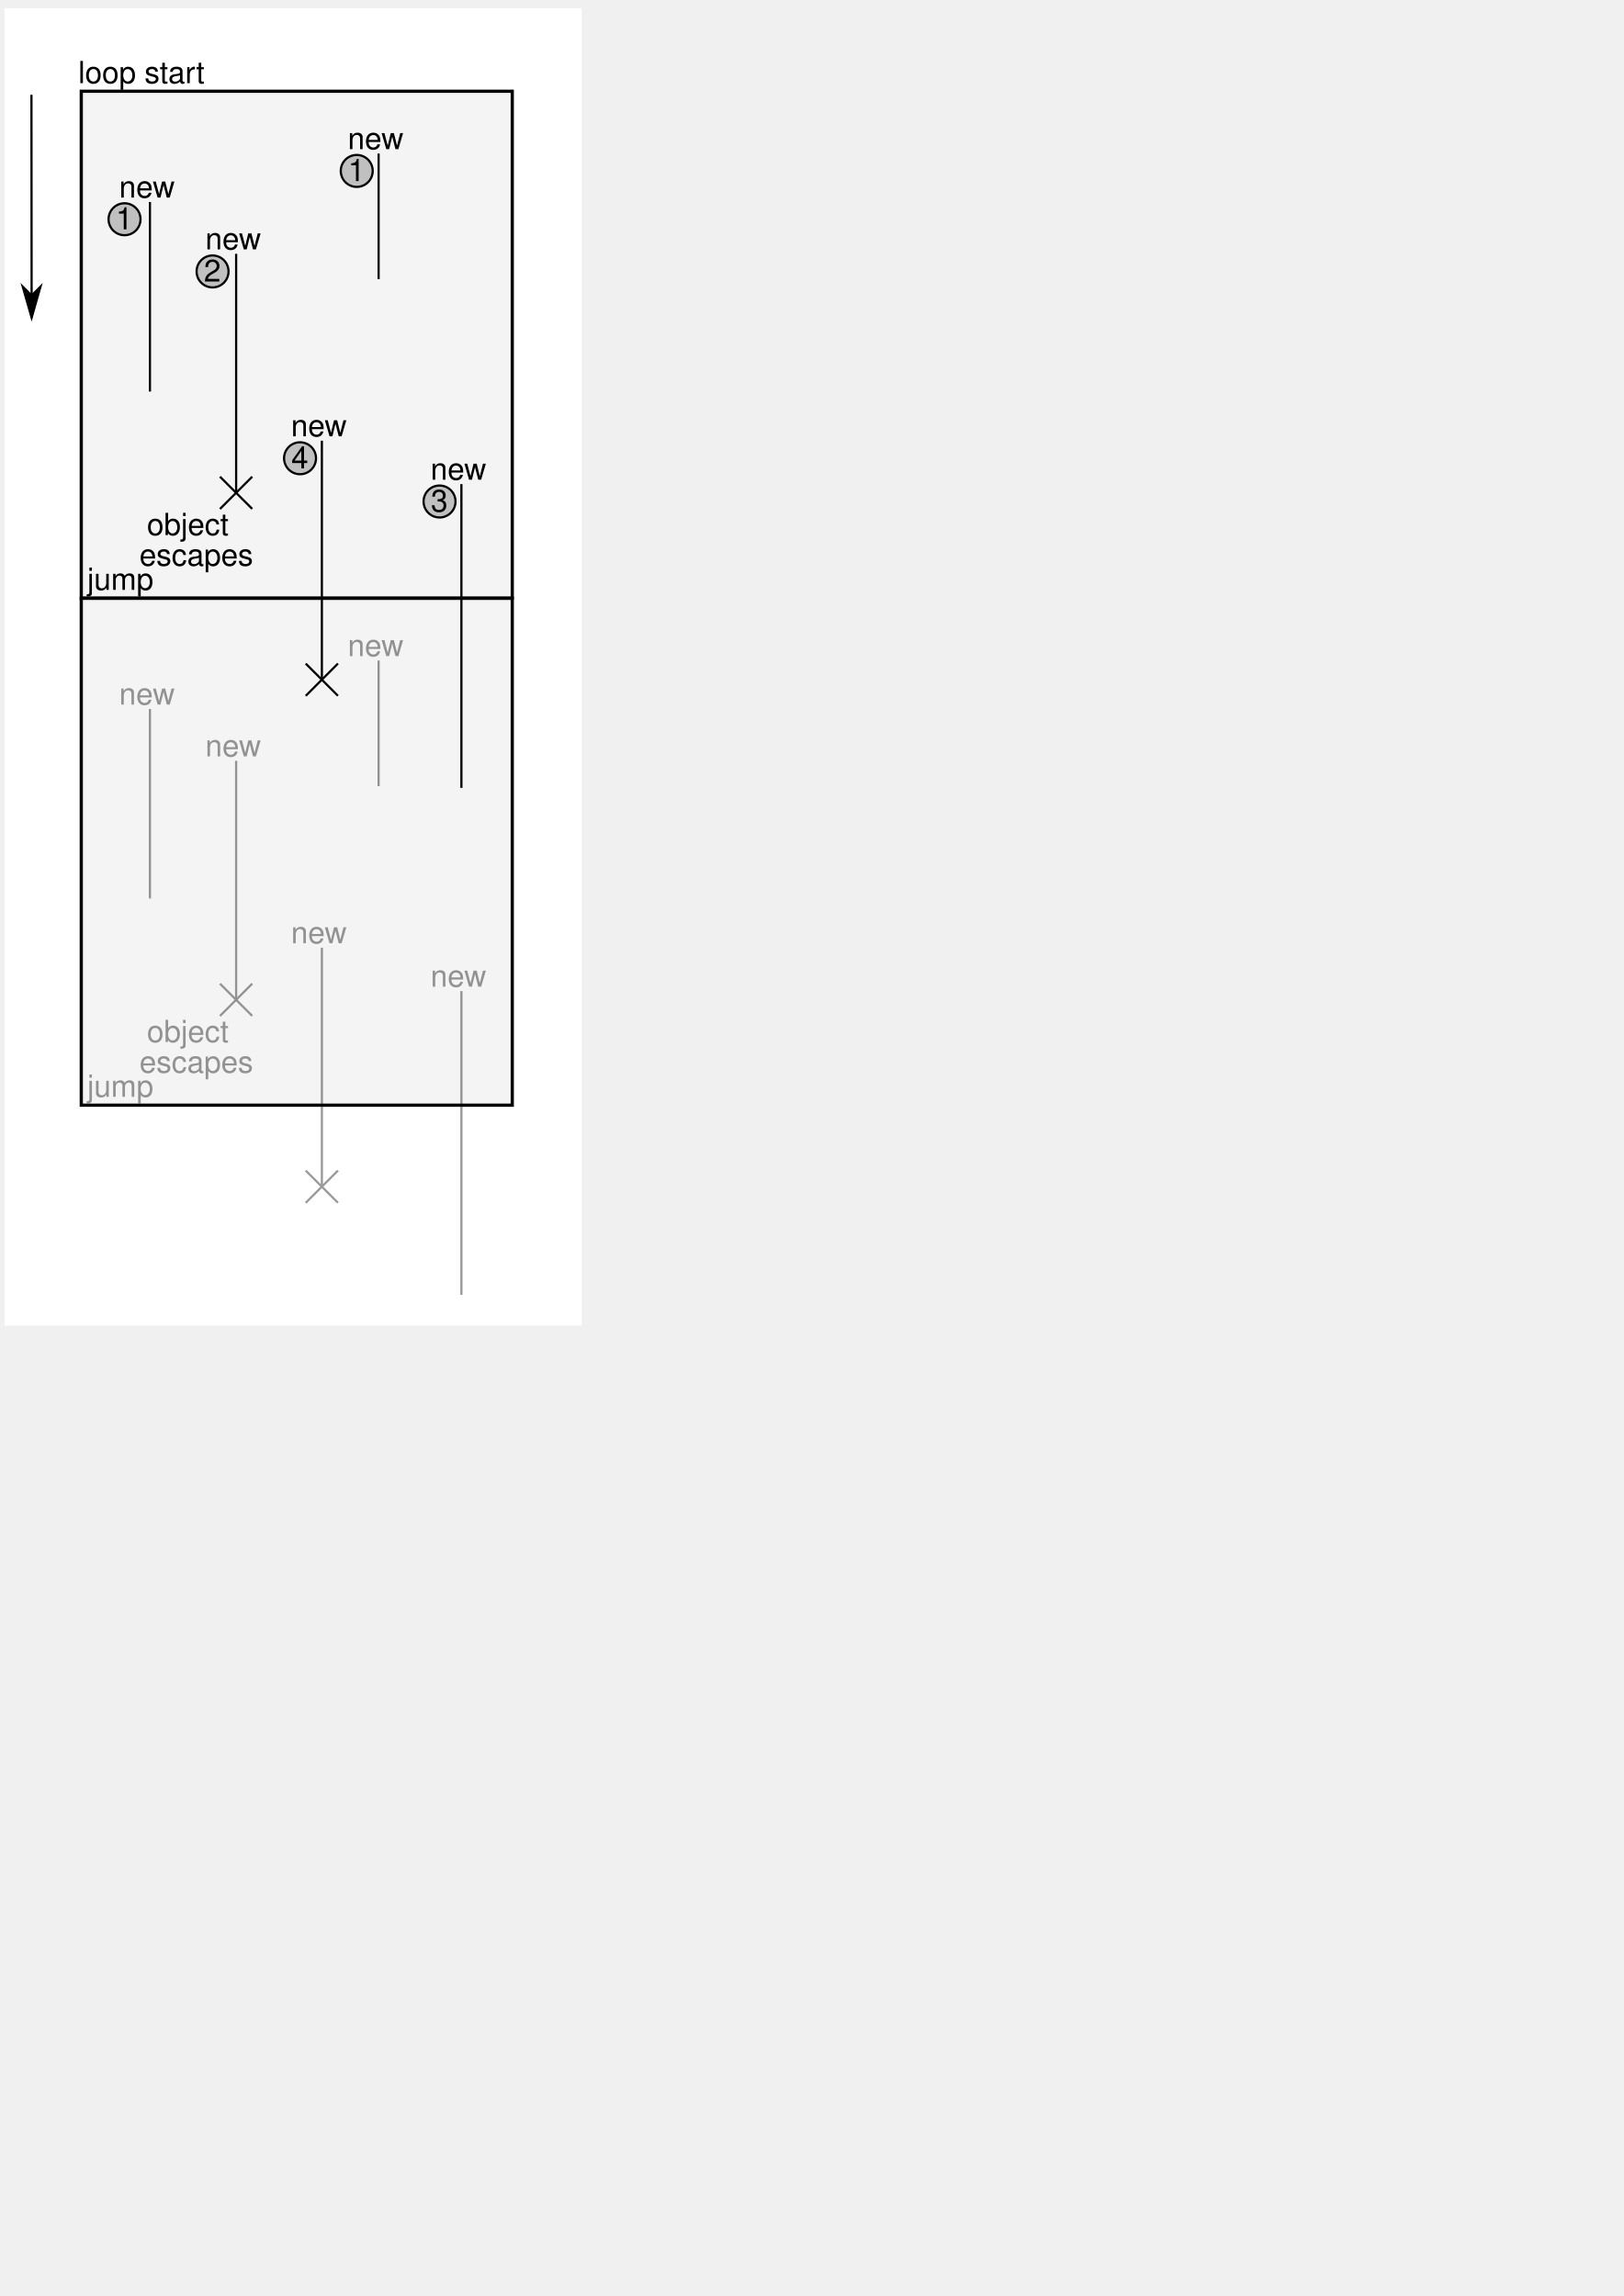
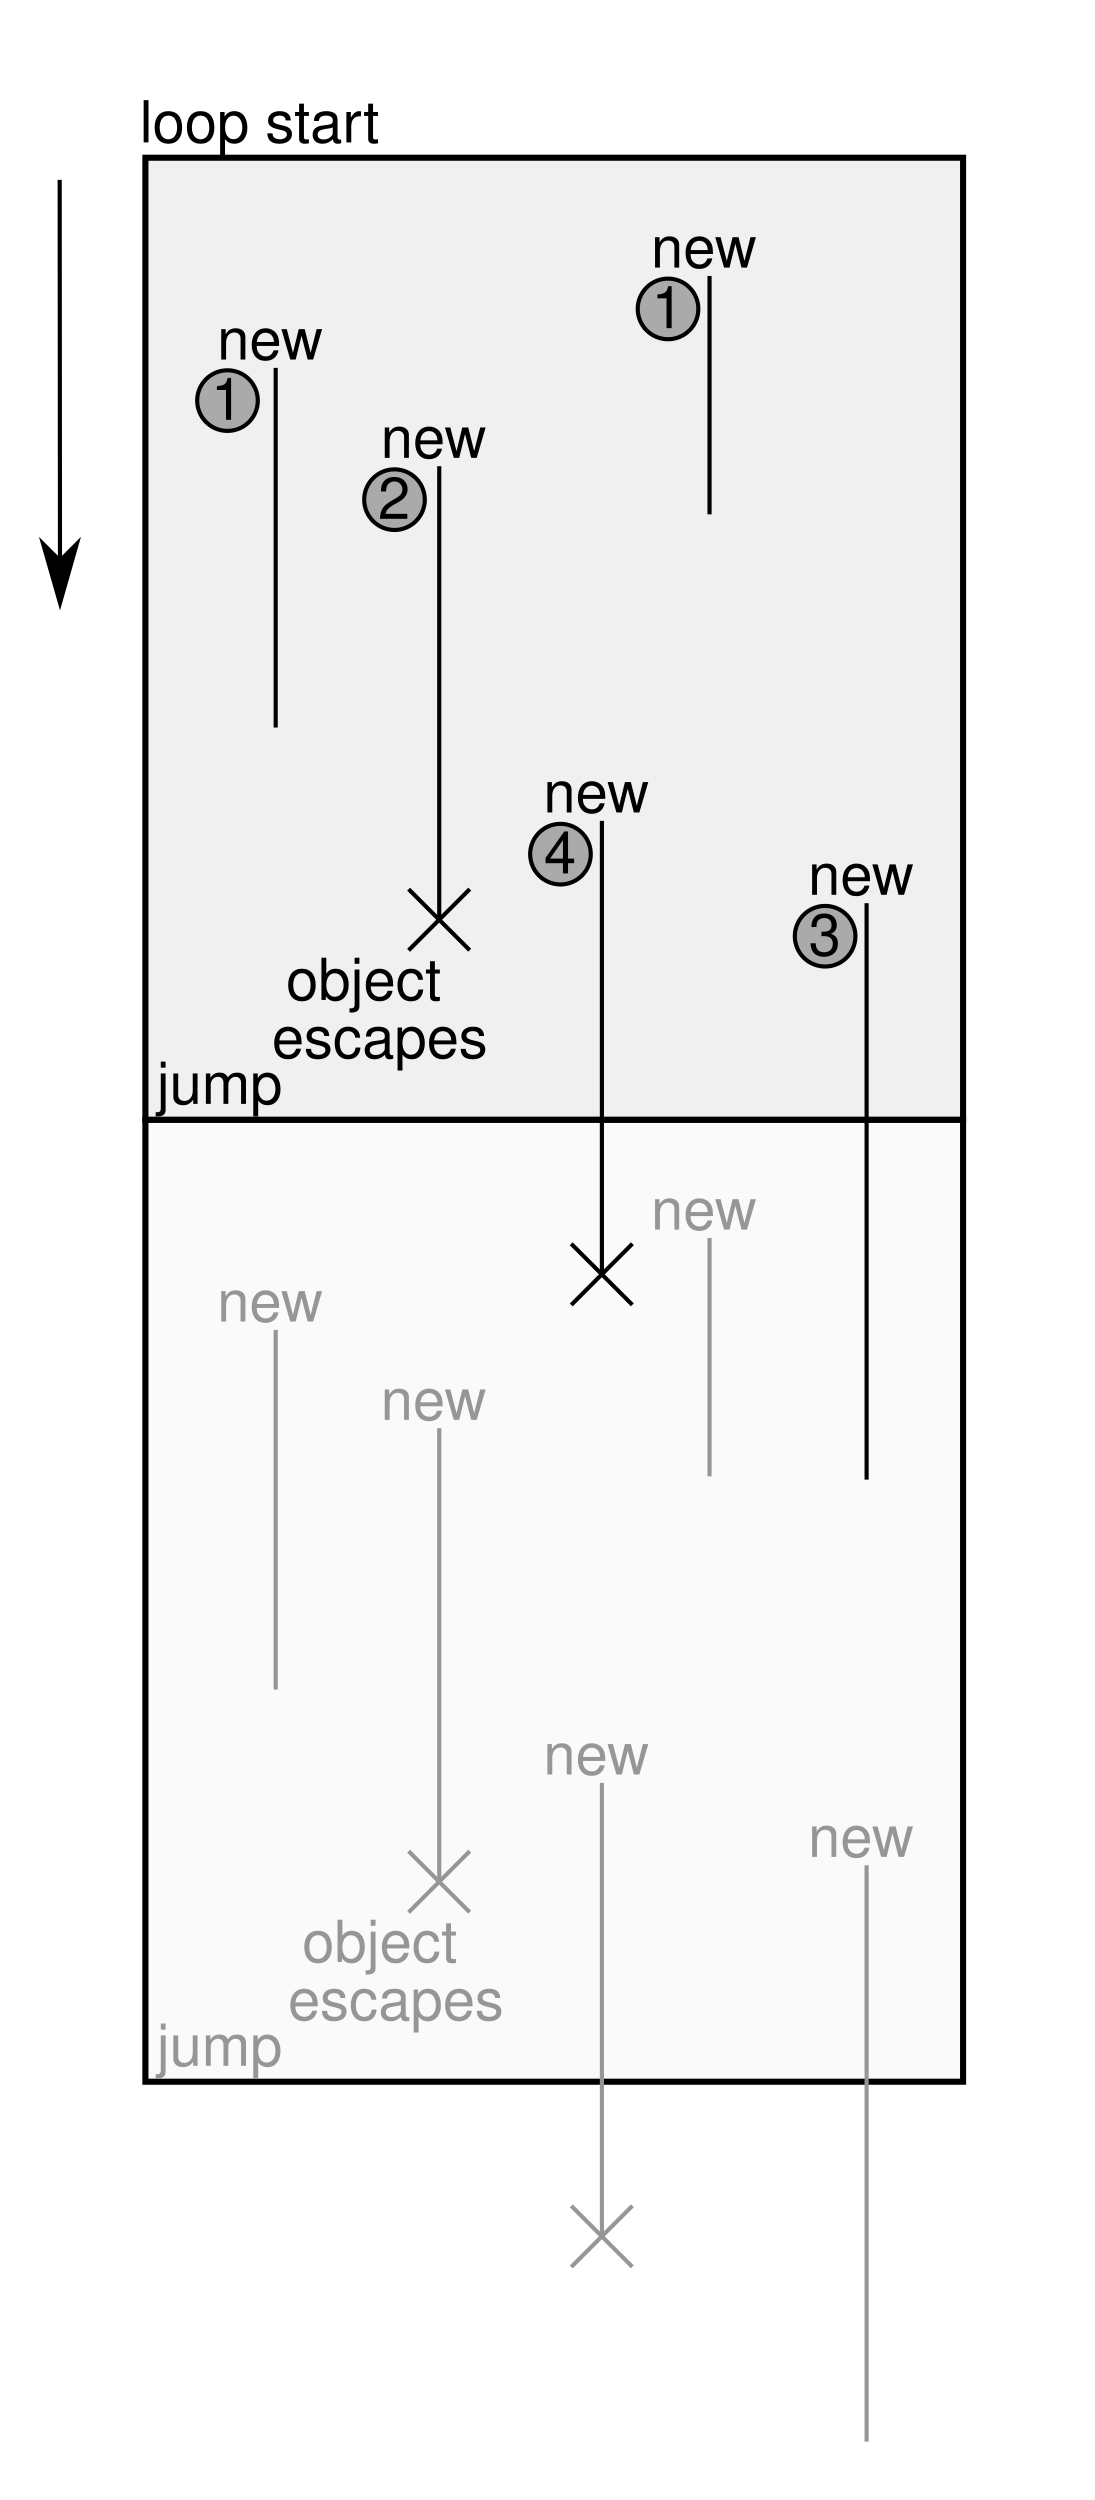
- <svg xmlns="http://www.w3.org/2000/svg" width="744.094" height="1052.362" id="svg2" version="1.1">
+ <svg xmlns="http://www.w3.org/2000/svg" width="264.458" height="603.869" id="svg2" version="1.1">
  <defs id="defs4">
-     <marker orient="auto" refY="0.0" refX="0.0" id="Arrow1Lend" style="overflow:visible;">
-       <path id="path4505" d="M 0.0,0.0 L 5.0,-5.0 L -12.5,0.0 L 5.0,5.0 L 0.0,0.0 z " style="fill-rule:evenodd;stroke:#000000;stroke-width:1.0pt;marker-start:none;" transform="scale(0.8) rotate(180) translate(12.5,0)" />
+     <marker orient="auto" refY="0" refX="0" id="Arrow1Lend" style="overflow:visible">
+       <path id="path4505" d="M 0,0 5,-5 -12.5,0 5,5 0,0 z" style="fill-rule:evenodd;stroke:#000000;stroke-width:1pt;marker-start:none" transform="matrix(-0.8,0,0,-0.8,-10,0)" />
    </marker>
  </defs>
-   <g id="layer1">
+   <g id="layer1" transform="translate(-2.12132,-3.72283)">
    <rect style="color:#000000;fill:#ffffff;fill-opacity:1;fill-rule:nonzero;stroke:none;stroke-width:1.47;marker:none;visibility:visible;display:inline;overflow:visible;enable-background:accumulate" id="rect5676" width="264.458" height="603.869" x="2.121" y="3.723" />
-     <g transform="translate(0,232.375)" id="g3893-5">
-       <g id="g3873-2" transform="translate(26,-2)">
-         <path style="fill:none;stroke:#000000;stroke-width:1px;stroke-linecap:butt;stroke-linejoin:miter;stroke-opacity:1" d="m 147.507,72.379 0,57.579" id="path3613-5-7" />
-         <text xml:space="preserve" style="font-size:14px;font-style:normal;font-variant:normal;font-weight:normal;font-stretch:normal;text-align:start;line-height:100%;writing-mode:lr-tb;text-anchor:start;fill:#000000;fill-opacity:1;stroke:none;font-family:Nimbus Sans L;-inkscape-font-specification:Nimbus Sans L" x="133.364" y="70.359" id="text3637-5-9">
-           <tspan id="tspan3639-6-7" x="133.364" y="70.359">new</tspan>
-         </text>
-       </g>
-       <g id="g3861-0" transform="translate(20,0)">
-         <path style="fill:none;stroke:#000000;stroke-width:1px;stroke-linecap:butt;stroke-linejoin:miter;stroke-opacity:1" d="m 191.448,221.882 0,139.242" id="path3613-6-4" />
-         <text xml:space="preserve" style="font-size:14px;font-style:normal;font-variant:normal;font-weight:normal;font-stretch:normal;text-align:start;line-height:100%;writing-mode:lr-tb;text-anchor:start;fill:#000000;fill-opacity:1;stroke:none;font-family:Nimbus Sans L;-inkscape-font-specification:Nimbus Sans L" x="177.306" y="219.861" id="text3637-9-9">
-           <tspan id="tspan3639-9-5" x="177.306" y="219.861">new</tspan>
-         </text>
-       </g>
-       <g id="g3888-7">
-         <path style="fill:none;stroke:#000000;stroke-width:1px;stroke-linecap:butt;stroke-linejoin:miter;stroke-opacity:1" d="m 68.715,92.582 0,86.873" id="path3613-2-0" />
-         <text xml:space="preserve" style="font-size:14px;font-style:normal;font-variant:normal;font-weight:normal;font-stretch:normal;text-align:start;line-height:100%;writing-mode:lr-tb;text-anchor:start;fill:#000000;fill-opacity:1;stroke:none;font-family:Nimbus Sans L;-inkscape-font-specification:Nimbus Sans L" x="54.573" y="90.562" id="text3637-2-8">
-           <tspan id="tspan3639-4-30" x="54.573" y="90.562">new</tspan>
-         </text>
-       </g>
-       <g id="g3866-7">
-         <path style="fill:none;stroke:#000000;stroke-width:1px;stroke-linecap:butt;stroke-linejoin:miter;stroke-opacity:1" d="m 147.507,201.992 0,109.602" id="path3613-9-2" />
-         <text xml:space="preserve" style="font-size:14px;font-style:normal;font-variant:normal;font-weight:normal;font-stretch:normal;text-align:start;line-height:100%;writing-mode:lr-tb;text-anchor:start;fill:#000000;fill-opacity:1;stroke:none;font-family:Nimbus Sans L;-inkscape-font-specification:Nimbus Sans L" x="133.364" y="199.972" id="text3637-8-1">
-           <tspan id="tspan3639-3-2" x="133.364" y="199.972">new</tspan>
-         </text>
-         <path style="fill:none;stroke:#000000;stroke-width:1px;stroke-linecap:butt;stroke-linejoin:miter;stroke-opacity:1" d="m 140.104,318.933 14.773,-14.789" id="path3728-7-4" />
-         <path style="fill:none;stroke:#000000;stroke-width:1px;stroke-linecap:butt;stroke-linejoin:miter;stroke-opacity:1" d="m 140.104,304.16 14.758,14.742" id="path3730-0-5" />
-       </g>
-       <g id="g3878-8">
-         <path style="fill:none;stroke:#000000;stroke-width:1px;stroke-linecap:butt;stroke-linejoin:miter;stroke-opacity:1" d="m 108.218,116.333 0,109.602" id="path3613-4" />
-         <text xml:space="preserve" style="font-size:14px;font-style:normal;font-variant:normal;font-weight:normal;font-stretch:normal;text-align:start;line-height:100%;writing-mode:lr-tb;text-anchor:start;fill:#000000;fill-opacity:1;stroke:none;font-family:Nimbus Sans L;-inkscape-font-specification:Nimbus Sans L" x="94.075" y="114.313" id="text3637-3">
-           <tspan id="tspan3639-7" x="94.075" y="114.313">new</tspan>
-         </text>
-         <path style="fill:none;stroke:#000000;stroke-width:1px;stroke-linecap:butt;stroke-linejoin:miter;stroke-opacity:1" d="m 100.815,233.274 14.773,-14.789" id="path3728-0" />
-         <path style="fill:none;stroke:#000000;stroke-width:1px;stroke-linecap:butt;stroke-linejoin:miter;stroke-opacity:1" d="m 100.815,218.501 14.758,14.742" id="path3730-6" />
-         <text xml:space="preserve" style="font-size:14px;font-style:normal;font-variant:normal;font-weight:normal;font-stretch:normal;text-align:center;line-height:100%;writing-mode:lr-tb;text-anchor:middle;fill:#000000;fill-opacity:1;stroke:none;font-family:Nimbus Sans L;-inkscape-font-specification:Nimbus Sans L" x="107.475" y="245.26" id="text3637-7-3">
-           <tspan id="tspan3639-1-5" x="107.475" y="245.26">object</tspan>
-           <tspan x="107.475" y="259.26" id="tspan3821-0">escapes</tspan>
-         </text>
-       </g>
-     </g>
-     <text xml:space="preserve" style="font-size:14px;font-style:normal;font-variant:normal;font-weight:normal;font-stretch:normal;text-align:start;line-height:100%;writing-mode:lr-tb;text-anchor:start;fill:#000000;fill-opacity:1;stroke:none;font-family:Nimbus Sans L;-inkscape-font-specification:Nimbus Sans L" x="39.975" y="502.707" id="text3637-2-9-4">
+     <rect style="color:#000000;fill:#fafafa;fill-opacity:1;stroke:#000000;stroke-width:1.47;stroke-opacity:1;marker:none;visibility:visible;display:inline;overflow:visible;enable-background:accumulate;fill-rule:nonzero;stroke-linecap:butt;stroke-linejoin:miter;stroke-miterlimit:4;stroke-dasharray:none;stroke-dashoffset:0" id="rect2837-3" width="197.51" height="232.36" x="37.242" y="274.197" />
+     <path style="fill:none;stroke:#969696;stroke-width:1px;stroke-linecap:butt;stroke-linejoin:miter;stroke-opacity:1" d="m 173.507,302.754 0,57.579" id="path3613-5-7" />
+     <text xml:space="preserve" style="font-size:14px;font-style:normal;font-variant:normal;font-weight:normal;font-stretch:normal;text-align:start;line-height:100%;writing-mode:lr-tb;text-anchor:start;fill:#969696;fill-opacity:1;stroke:none;font-family:Nimbus Sans L;-inkscape-font-specification:Nimbus Sans L" x="159.364" y="300.734" id="text3637-5-9">
+       <tspan id="tspan3639-6-7" x="159.364" y="300.734">new</tspan>
+     </text>
+     <path style="fill:none;stroke:#969696;stroke-width:1px;stroke-linecap:butt;stroke-linejoin:miter;stroke-opacity:1" d="m 211.448,454.257 0,139.242" id="path3613-6-4" />
+     <text xml:space="preserve" style="font-size:14px;font-style:normal;font-variant:normal;font-weight:normal;font-stretch:normal;text-align:start;line-height:100%;writing-mode:lr-tb;text-anchor:start;fill:#969696;fill-opacity:1;stroke:none;font-family:Nimbus Sans L;-inkscape-font-specification:Nimbus Sans L" x="197.306" y="452.236" id="text3637-9-9">
+       <tspan id="tspan3639-9-5" x="197.306" y="452.236">new</tspan>
+     </text>
+     <path style="fill:none;stroke:#969696;stroke-width:1px;stroke-linecap:butt;stroke-linejoin:miter;stroke-opacity:1" d="m 68.715,324.957 0,86.873" id="path3613-2-0" />
+     <text xml:space="preserve" style="font-size:14px;font-style:normal;font-variant:normal;font-weight:normal;font-stretch:normal;text-align:start;line-height:100%;writing-mode:lr-tb;text-anchor:start;fill:#969696;fill-opacity:1;stroke:none;font-family:Nimbus Sans L;-inkscape-font-specification:Nimbus Sans L" x="54.573" y="322.937" id="text3637-2-8">
+       <tspan id="tspan3639-4-30" x="54.573" y="322.937">new</tspan>
+     </text>
+     <path style="fill:none;stroke:#969696;stroke-width:1px;stroke-linecap:butt;stroke-linejoin:miter;stroke-opacity:1" d="m 147.507,434.367 0,109.602" id="path3613-9-2" />
+     <text xml:space="preserve" style="font-size:14px;font-style:normal;font-variant:normal;font-weight:normal;font-stretch:normal;text-align:start;line-height:100%;writing-mode:lr-tb;text-anchor:start;fill:#969696;fill-opacity:1;stroke:none;font-family:Nimbus Sans L;-inkscape-font-specification:Nimbus Sans L" x="133.364" y="432.347" id="text3637-8-1">
+       <tspan id="tspan3639-3-2" x="133.364" y="432.347">new</tspan>
+     </text>
+     <path style="fill:none;stroke:#969696;stroke-width:1px;stroke-linecap:butt;stroke-linejoin:miter;stroke-opacity:1" d="m 140.104,551.308 14.773,-14.789" id="path3728-7-4" />
+     <path style="fill:none;stroke:#969696;stroke-width:1px;stroke-linecap:butt;stroke-linejoin:miter;stroke-opacity:1;color:#000000;stroke-miterlimit:4;stroke-dasharray:none;stroke-dashoffset:0;marker:none;visibility:visible;display:inline;overflow:visible;enable-background:accumulate" d="m 140.104,536.535 14.758,14.742" id="path3730-0-5" />
+     <path style="fill:none;stroke:#969696;stroke-width:1px;stroke-linecap:butt;stroke-linejoin:miter;stroke-opacity:1" d="m 108.218,348.708 0,109.602" id="path3613-4" />
+     <text xml:space="preserve" style="font-size:14px;font-style:normal;font-variant:normal;font-weight:normal;font-stretch:normal;text-align:start;line-height:100%;writing-mode:lr-tb;text-anchor:start;fill:#969696;fill-opacity:1;stroke:none;font-family:Nimbus Sans L;-inkscape-font-specification:Nimbus Sans L" x="94.075" y="346.688" id="text3637-3">
+       <tspan id="tspan3639-7" x="94.075" y="346.688">new</tspan>
+     </text>
+     <path style="fill:none;stroke:#969696;stroke-width:1px;stroke-linecap:butt;stroke-linejoin:miter;stroke-opacity:1" d="m 100.815,465.649 14.773,-14.789" id="path3728-0" />
+     <path style="fill:none;stroke:#969696;stroke-width:1px;stroke-linecap:butt;stroke-linejoin:miter;stroke-opacity:1;color:#000000;stroke-miterlimit:4;stroke-dasharray:none;stroke-dashoffset:0;marker:none;visibility:visible;display:inline;overflow:visible;enable-background:accumulate" d="m 100.815,450.876 14.758,14.742" id="path3730-6" />
+     <text xml:space="preserve" style="font-size:14px;font-style:normal;font-variant:normal;font-weight:normal;font-stretch:normal;text-align:center;line-height:100%;writing-mode:lr-tb;text-anchor:middle;fill:#969696;fill-opacity:1;stroke:none;font-family:Nimbus Sans L;-inkscape-font-specification:Nimbus Sans L" x="107.475" y="477.635" id="text3637-7-3">
+       <tspan id="tspan3639-1-5" x="107.475" y="477.635">object</tspan>
+       <tspan x="107.475" y="491.635" id="tspan3821-0">escapes</tspan>
+     </text>
+     <text xml:space="preserve" style="font-size:14px;font-style:normal;font-variant:normal;font-weight:normal;font-stretch:normal;text-align:start;line-height:100%;writing-mode:lr-tb;text-anchor:start;fill:#969696;fill-opacity:1;stroke:none;font-family:Nimbus Sans L;-inkscape-font-specification:Nimbus Sans L" x="39.975" y="502.707" id="text3637-2-9-4">
      <tspan id="tspan3639-4-3-6" x="39.975" y="502.707">jump</tspan>
    </text>
-     <rect style="color:#000000;fill:#ffffff;fill-opacity:0.601;stroke:none;stroke-width:1.47;marker:none;visibility:visible;display:inline;overflow:visible;enable-background:accumulate" id="rect2837-3-3" width="197.51" height="323.223" x="37.242" y="274.197" />
-     <rect style="color:#000000;fill:#000000;stroke:#000000;stroke-width:1.47;stroke-opacity:1;marker:none;visibility:visible;display:inline;overflow:visible;enable-background:accumulate;fill-opacity:0.045" id="rect2837" width="197.51" height="232.36" x="37.242" y="41.822" />
-     <rect style="color:#000000;fill:#000000;fill-opacity:0.045;stroke:#000000;stroke-width:1.47;stroke-opacity:1;marker:none;visibility:visible;display:inline;overflow:visible;enable-background:accumulate" id="rect2837-3" width="197.51" height="232.36" x="37.242" y="274.197" />
-     <g id="g3893">
-       <g id="g3873" transform="translate(26,-2)">
-         <path style="fill:none;stroke:#000000;stroke-width:1px;stroke-linecap:butt;stroke-linejoin:miter;stroke-opacity:1" d="m 147.507,72.379 0,57.579" id="path3613-5" />
-         <text xml:space="preserve" style="font-size:14px;font-style:normal;font-variant:normal;font-weight:normal;font-stretch:normal;text-align:start;line-height:100%;writing-mode:lr-tb;text-anchor:start;fill:#000000;fill-opacity:1;stroke:none;font-family:Nimbus Sans L;-inkscape-font-specification:Nimbus Sans L" x="133.364" y="70.359" id="text3637-5">
-           <tspan id="tspan3639-6" x="133.364" y="70.359">new</tspan>
-         </text>
-       </g>
-       <g id="g4164-7-6-2" transform="translate(78.25001,77.94642)">
-         <path transform="translate(-0.9285716,-0.4464285)" d="m 67.5,132.541 c 0,4.044 -3.278,7.321 -7.321,7.321 -4.044,0 -7.321,-3.278 -7.321,-7.321 0,-4.044 3.278,-7.321 7.321,-7.321 4.044,0 7.321,3.278 7.321,7.321 z" id="path4162-98-3-8" style="color:#000000;fill:#000000;fill-opacity:0.211;stroke:#000000;stroke-width:1;stroke-linecap:butt;stroke-linejoin:miter;stroke-miterlimit:4;stroke-opacity:1;stroke-dasharray:none;stroke-dashoffset:0;marker:none;visibility:visible;display:inline;overflow:visible;enable-background:accumulate" />
-         <text id="text3637-2-6-5-1-8" y="136.735" x="55.266" style="font-size:14px;font-style:normal;font-variant:normal;font-weight:normal;font-stretch:normal;text-align:start;line-height:100%;writing-mode:lr-tb;text-anchor:start;fill:#000000;fill-opacity:1;stroke:none;font-family:Nimbus Sans L;-inkscape-font-specification:Nimbus Sans L" xml:space="preserve">
-           <tspan y="136.735" x="55.266" id="tspan3639-4-6-8-4-4">4</tspan>
-         </text>
-       </g>
-       <g id="g3861" transform="translate(20,0)">
-         <path style="fill:none;stroke:#000000;stroke-width:1px;stroke-linecap:butt;stroke-linejoin:miter;stroke-opacity:1" d="m 191.448,221.882 0,139.242" id="path3613-6" />
-         <text xml:space="preserve" style="font-size:14px;font-style:normal;font-variant:normal;font-weight:normal;font-stretch:normal;text-align:start;line-height:100%;writing-mode:lr-tb;text-anchor:start;fill:#000000;fill-opacity:1;stroke:none;font-family:Nimbus Sans L;-inkscape-font-specification:Nimbus Sans L" x="177.306" y="219.861" id="text3637-9">
-           <tspan id="tspan3639-9" x="177.306" y="219.861">new</tspan>
-         </text>
-       </g>
-       <g id="g3888">
-         <path style="fill:none;stroke:#000000;stroke-width:1px;stroke-linecap:butt;stroke-linejoin:miter;stroke-opacity:1" d="m 68.715,92.582 0,86.873" id="path3613-2" />
-         <text xml:space="preserve" style="font-size:14px;font-style:normal;font-variant:normal;font-weight:normal;font-stretch:normal;text-align:start;line-height:100%;writing-mode:lr-tb;text-anchor:start;fill:#000000;fill-opacity:1;stroke:none;font-family:Nimbus Sans L;-inkscape-font-specification:Nimbus Sans L" x="54.573" y="90.562" id="text3637-2">
-           <tspan id="tspan3639-4" x="54.573" y="90.562">new</tspan>
-         </text>
-       </g>
-       <g id="g3866">
-         <path style="fill:none;stroke:#000000;stroke-width:1px;stroke-linecap:butt;stroke-linejoin:miter;stroke-opacity:1" d="m 147.507,201.992 0,109.602" id="path3613-9" />
-         <text xml:space="preserve" style="font-size:14px;font-style:normal;font-variant:normal;font-weight:normal;font-stretch:normal;text-align:start;line-height:100%;writing-mode:lr-tb;text-anchor:start;fill:#000000;fill-opacity:1;stroke:none;font-family:Nimbus Sans L;-inkscape-font-specification:Nimbus Sans L" x="133.364" y="199.972" id="text3637-8">
-           <tspan id="tspan3639-3" x="133.364" y="199.972">new</tspan>
-         </text>
-         <path style="fill:none;stroke:#000000;stroke-width:1px;stroke-linecap:butt;stroke-linejoin:miter;stroke-opacity:1" d="m 140.104,318.933 14.773,-14.789" id="path3728-7" />
-         <path style="fill:none;stroke:#000000;stroke-width:1px;stroke-linecap:butt;stroke-linejoin:miter;stroke-opacity:1" d="m 140.104,304.16 14.758,14.742" id="path3730-0" />
-       </g>
-       <g id="g3878">
-         <path style="fill:none;stroke:#000000;stroke-width:1px;stroke-linecap:butt;stroke-linejoin:miter;stroke-opacity:1" d="m 108.218,116.333 0,109.602" id="path3613" />
-         <text xml:space="preserve" style="font-size:14px;font-style:normal;font-variant:normal;font-weight:normal;font-stretch:normal;text-align:start;line-height:100%;writing-mode:lr-tb;text-anchor:start;fill:#000000;fill-opacity:1;stroke:none;font-family:Nimbus Sans L;-inkscape-font-specification:Nimbus Sans L" x="94.075" y="114.313" id="text3637">
-           <tspan id="tspan3639" x="94.075" y="114.313">new</tspan>
-         </text>
-         <path style="fill:none;stroke:#000000;stroke-width:1px;stroke-linecap:butt;stroke-linejoin:miter;stroke-opacity:1" d="m 100.815,233.274 14.773,-14.789" id="path3728" />
-         <path style="fill:none;stroke:#000000;stroke-width:1px;stroke-linecap:butt;stroke-linejoin:miter;stroke-opacity:1" d="m 100.815,218.501 14.758,14.742" id="path3730" />
-         <text xml:space="preserve" style="font-size:14px;font-style:normal;font-variant:normal;font-weight:normal;font-stretch:normal;text-align:center;line-height:100%;writing-mode:lr-tb;text-anchor:middle;fill:#000000;fill-opacity:1;stroke:none;font-family:Nimbus Sans L;-inkscape-font-specification:Nimbus Sans L" x="107.475" y="245.26" id="text3637-7">
-           <tspan id="tspan3639-1" x="107.475" y="245.26">object</tspan>
-           <tspan x="107.475" y="259.26" id="tspan3821">escapes</tspan>
-         </text>
-       </g>
-       <g id="g4164" transform="translate(-2.178571,-31.60714)">
-         <text id="text3637-2-6" y="136.735" x="55.266" style="font-size:14px;font-style:normal;font-variant:normal;font-weight:normal;font-stretch:normal;text-align:start;line-height:100%;writing-mode:lr-tb;text-anchor:start;fill:#000000;fill-opacity:1;stroke:none;font-family:Nimbus Sans L;-inkscape-font-specification:Nimbus Sans L" xml:space="preserve">
-           <tspan y="136.735" x="55.266" id="tspan3639-4-6">1</tspan>
-         </text>
-         <path transform="translate(-0.9285716,-0.4464285)" d="m 67.5,132.541 c 0,4.044 -3.278,7.321 -7.321,7.321 -4.044,0 -7.321,-3.278 -7.321,-7.321 0,-4.044 3.278,-7.321 7.321,-7.321 4.044,0 7.321,3.278 7.321,7.321 z" id="path4162" style="color:#000000;fill:#000000;fill-opacity:0.211;stroke:#000000;stroke-width:1;stroke-linecap:butt;stroke-linejoin:miter;stroke-miterlimit:4;stroke-opacity:1;stroke-dasharray:none;stroke-dashoffset:0;marker:none;visibility:visible;display:inline;overflow:visible;enable-background:accumulate" />
-       </g>
-       <g id="g4164-9" transform="translate(104.2321,-53.75001)">
-         <text id="text3637-2-6-2" y="136.735" x="55.266" style="font-size:14px;font-style:normal;font-variant:normal;font-weight:normal;font-stretch:normal;text-align:start;line-height:100%;writing-mode:lr-tb;text-anchor:start;fill:#000000;fill-opacity:1;stroke:none;font-family:Nimbus Sans L;-inkscape-font-specification:Nimbus Sans L" xml:space="preserve">
-           <tspan y="136.735" x="55.266" id="tspan3639-4-6-2">1</tspan>
-         </text>
-         <path transform="translate(-0.9285716,-0.4464285)" d="m 67.5,132.541 c 0,4.044 -3.278,7.321 -7.321,7.321 -4.044,0 -7.321,-3.278 -7.321,-7.321 0,-4.044 3.278,-7.321 7.321,-7.321 4.044,0 7.321,3.278 7.321,7.321 z" id="path4162-9" style="color:#000000;fill:#000000;fill-opacity:0.211;stroke:#000000;stroke-width:1;stroke-linecap:butt;stroke-linejoin:miter;stroke-miterlimit:4;stroke-opacity:1;stroke-dasharray:none;stroke-dashoffset:0;marker:none;visibility:visible;display:inline;overflow:visible;enable-background:accumulate" />
-       </g>
-       <g id="g4164-7" transform="translate(38.16072,-7.678576)">
-         <path transform="translate(-0.9285716,-0.4464285)" d="m 67.5,132.541 c 0,4.044 -3.278,7.321 -7.321,7.321 -4.044,0 -7.321,-3.278 -7.321,-7.321 0,-4.044 3.278,-7.321 7.321,-7.321 4.044,0 7.321,3.278 7.321,7.321 z" id="path4162-98" style="color:#000000;fill:#000000;fill-opacity:0.211;stroke:#000000;stroke-width:1;stroke-linecap:butt;stroke-linejoin:miter;stroke-miterlimit:4;stroke-opacity:1;stroke-dasharray:none;stroke-dashoffset:0;marker:none;visibility:visible;display:inline;overflow:visible;enable-background:accumulate" />
-         <text id="text3637-2-6-5" y="136.735" x="55.266" style="font-size:14px;font-style:normal;font-variant:normal;font-weight:normal;font-stretch:normal;text-align:start;line-height:100%;writing-mode:lr-tb;text-anchor:start;fill:#000000;fill-opacity:1;stroke:none;font-family:Nimbus Sans L;-inkscape-font-specification:Nimbus Sans L" xml:space="preserve">
-           <tspan y="136.735" x="55.266" id="tspan3639-4-6-8">2</tspan>
-         </text>
-       </g>
-       <g id="g4164-7-6" transform="translate(142.1786,97.76785)">
-         <path transform="translate(-0.9285716,-0.4464285)" d="m 67.5,132.541 c 0,4.044 -3.278,7.321 -7.321,7.321 -4.044,0 -7.321,-3.278 -7.321,-7.321 0,-4.044 3.278,-7.321 7.321,-7.321 4.044,0 7.321,3.278 7.321,7.321 z" id="path4162-98-3" style="color:#000000;fill:#000000;fill-opacity:0.211;stroke:#000000;stroke-width:1;stroke-linecap:butt;stroke-linejoin:miter;stroke-miterlimit:4;stroke-opacity:1;stroke-dasharray:none;stroke-dashoffset:0;marker:none;visibility:visible;display:inline;overflow:visible;enable-background:accumulate" />
-         <text id="text3637-2-6-5-1" y="136.735" x="55.266" style="font-size:14px;font-style:normal;font-variant:normal;font-weight:normal;font-stretch:normal;text-align:start;line-height:100%;writing-mode:lr-tb;text-anchor:start;fill:#000000;fill-opacity:1;stroke:none;font-family:Nimbus Sans L;-inkscape-font-specification:Nimbus Sans L" xml:space="preserve">
-           <tspan y="136.735" x="55.266" id="tspan3639-4-6-8-4">3</tspan>
-         </text>
-       </g>
+     <rect style="color:#000000;fill:#f0f0f0;fill-opacity:1;stroke:#000000;stroke-width:1.47;stroke-opacity:1;marker:none;visibility:visible;display:inline;overflow:visible;enable-background:accumulate" id="rect2837" width="197.51" height="232.36" x="37.242" y="41.822" />
+     <g transform="translate(26,-2)" id="g3873">
+       <path id="path3613-5" d="m 147.507,72.379 0,57.579" style="fill:none;stroke:#000000;stroke-width:1px;stroke-linecap:butt;stroke-linejoin:miter;stroke-opacity:1" />
+       <text id="text3637-5" y="70.359" x="133.364" style="font-size:14px;font-style:normal;font-variant:normal;font-weight:normal;font-stretch:normal;text-align:start;line-height:100%;writing-mode:lr-tb;text-anchor:start;fill:#000000;fill-opacity:1;stroke:none;font-family:Nimbus Sans L;-inkscape-font-specification:Nimbus Sans L" xml:space="preserve">
+         <tspan y="70.359" x="133.364" id="tspan3639-6">new</tspan>
+       </text>
    </g>
+     <path transform="translate(77.32144,77.49999)" d="m 67.5,132.541 a 7.321,7.321 0 1 1 -14.643,0 7.321,7.321 0 1 1 14.643,0 z" id="path4162-98-3-8" style="color:#000000;fill:#aaaaaa;fill-opacity:1;stroke:#000000;stroke-width:1;stroke-linecap:butt;stroke-linejoin:miter;stroke-miterlimit:4;stroke-opacity:1;stroke-dasharray:none;stroke-dashoffset:0;marker:none;visibility:visible;display:inline;overflow:visible;enable-background:accumulate;fill-rule:nonzero" />
+     <text id="text3637-2-6-5-1-8" y="214.682" x="133.516" style="font-size:14px;font-style:normal;font-variant:normal;font-weight:normal;font-stretch:normal;text-align:start;line-height:100%;writing-mode:lr-tb;text-anchor:start;fill:#000000;fill-opacity:1;stroke:none;font-family:Nimbus Sans L;-inkscape-font-specification:Nimbus Sans L" xml:space="preserve">
+       <tspan y="214.682" x="133.516" id="tspan3639-4-6-8-4-4">4</tspan>
+     </text>
+     <g transform="translate(20,0)" id="g3861">
+       <path id="path3613-6" d="m 191.448,221.882 0,139.242" style="fill:none;stroke:#000000;stroke-width:1px;stroke-linecap:butt;stroke-linejoin:miter;stroke-opacity:1" />
+       <text id="text3637-9" y="219.861" x="177.306" style="font-size:14px;font-style:normal;font-variant:normal;font-weight:normal;font-stretch:normal;text-align:start;line-height:100%;writing-mode:lr-tb;text-anchor:start;fill:#000000;fill-opacity:1;stroke:none;font-family:Nimbus Sans L;-inkscape-font-specification:Nimbus Sans L" xml:space="preserve">
+         <tspan y="219.861" x="177.306" id="tspan3639-9">new</tspan>
+       </text>
+     </g>
+     <g id="g3888">
+       <path id="path3613-2" d="m 68.715,92.582 0,86.873" style="fill:none;stroke:#000000;stroke-width:1px;stroke-linecap:butt;stroke-linejoin:miter;stroke-opacity:1" />
+       <text id="text3637-2" y="90.562" x="54.573" style="font-size:14px;font-style:normal;font-variant:normal;font-weight:normal;font-stretch:normal;text-align:start;line-height:100%;writing-mode:lr-tb;text-anchor:start;fill:#000000;fill-opacity:1;stroke:none;font-family:Nimbus Sans L;-inkscape-font-specification:Nimbus Sans L" xml:space="preserve">
+         <tspan y="90.562" x="54.573" id="tspan3639-4">new</tspan>
+       </text>
+     </g>
+     <g id="g3866">
+       <path id="path3613-9" d="m 147.507,201.992 0,109.602" style="fill:none;stroke:#000000;stroke-width:1px;stroke-linecap:butt;stroke-linejoin:miter;stroke-opacity:1" />
+       <text id="text3637-8" y="199.972" x="133.364" style="font-size:14px;font-style:normal;font-variant:normal;font-weight:normal;font-stretch:normal;text-align:start;line-height:100%;writing-mode:lr-tb;text-anchor:start;fill:#000000;fill-opacity:1;stroke:none;font-family:Nimbus Sans L;-inkscape-font-specification:Nimbus Sans L" xml:space="preserve">
+         <tspan y="199.972" x="133.364" id="tspan3639-3">new</tspan>
+       </text>
+       <path id="path3728-7" d="m 140.104,318.933 14.773,-14.789" style="fill:none;stroke:#000000;stroke-width:1px;stroke-linecap:butt;stroke-linejoin:miter;stroke-opacity:1" />
+       <path id="path3730-0" d="m 140.104,304.16 14.758,14.742" style="fill:none;stroke:#000000;stroke-width:1px;stroke-linecap:butt;stroke-linejoin:miter;stroke-opacity:1" />
+     </g>
+     <g id="g3878">
+       <path id="path3613" d="m 108.218,116.333 0,109.602" style="fill:none;stroke:#000000;stroke-width:1px;stroke-linecap:butt;stroke-linejoin:miter;stroke-opacity:1" />
+       <text id="text3637" y="114.313" x="94.075" style="font-size:14px;font-style:normal;font-variant:normal;font-weight:normal;font-stretch:normal;text-align:start;line-height:100%;writing-mode:lr-tb;text-anchor:start;fill:#000000;fill-opacity:1;stroke:none;font-family:Nimbus Sans L;-inkscape-font-specification:Nimbus Sans L" xml:space="preserve">
+         <tspan y="114.313" x="94.075" id="tspan3639">new</tspan>
+       </text>
+       <path id="path3728" d="m 100.815,233.274 14.773,-14.789" style="fill:none;stroke:#000000;stroke-width:1px;stroke-linecap:butt;stroke-linejoin:miter;stroke-opacity:1" />
+       <path id="path3730" d="m 100.815,218.501 14.758,14.742" style="fill:none;stroke:#000000;stroke-width:1px;stroke-linecap:butt;stroke-linejoin:miter;stroke-opacity:1" />
+       <text id="text3637-7" y="245.26" x="107.475" style="font-size:14px;font-style:normal;font-variant:normal;font-weight:normal;font-stretch:normal;text-align:center;line-height:100%;writing-mode:lr-tb;text-anchor:middle;fill:#000000;fill-opacity:1;stroke:none;font-family:Nimbus Sans L;-inkscape-font-specification:Nimbus Sans L" xml:space="preserve">
+         <tspan y="245.26" x="107.475" id="tspan3639-1">object</tspan>
+         <tspan id="tspan3821" y="259.26" x="107.475">escapes</tspan>
+       </text>
+     </g>
+     <path transform="translate(-3.107143,-32.05357)" d="m 67.5,132.541 a 7.321,7.321 0 1 1 -14.643,0 7.321,7.321 0 1 1 14.643,0 z" id="path4162" style="color:#000000;fill:#aaaaaa;fill-opacity:1;stroke:#000000;stroke-width:1;stroke-linecap:butt;stroke-linejoin:miter;stroke-miterlimit:4;stroke-opacity:1;stroke-dasharray:none;stroke-dashoffset:0;marker:none;visibility:visible;display:inline;overflow:visible;enable-background:accumulate" />
+     <text id="text3637-2-6" y="105.128" x="53.087" style="font-size:14px;font-style:normal;font-variant:normal;font-weight:normal;font-stretch:normal;text-align:start;line-height:100%;writing-mode:lr-tb;text-anchor:start;fill:#000000;fill-opacity:1;stroke:none;font-family:Nimbus Sans L;-inkscape-font-specification:Nimbus Sans L" xml:space="preserve">
+       <tspan y="105.128" x="53.087" id="tspan3639-4-6">1</tspan>
+     </text>
+     <path transform="translate(103.3036,-54.19643)" d="m 67.5,132.541 a 7.321,7.321 0 1 1 -14.643,0 7.321,7.321 0 1 1 14.643,0 z" id="path4162-9" style="color:#000000;fill:#aaaaaa;fill-opacity:1;stroke:#000000;stroke-width:1;stroke-linecap:butt;stroke-linejoin:miter;stroke-miterlimit:4;stroke-opacity:1;stroke-dasharray:none;stroke-dashoffset:0;marker:none;visibility:visible;display:inline;overflow:visible;enable-background:accumulate;fill-rule:nonzero" />
+     <text id="text3637-2-6-2" y="82.985" x="159.498" style="font-size:14px;font-style:normal;font-variant:normal;font-weight:normal;font-stretch:normal;text-align:start;line-height:100%;writing-mode:lr-tb;text-anchor:start;fill:#000000;fill-opacity:1;stroke:none;font-family:Nimbus Sans L;-inkscape-font-specification:Nimbus Sans L" xml:space="preserve">
+       <tspan y="82.985" x="159.498" id="tspan3639-4-6-2">1</tspan>
+     </text>
+     <path transform="translate(37.23215,-8.125005)" d="m 67.5,132.541 a 7.321,7.321 0 1 1 -14.643,0 7.321,7.321 0 1 1 14.643,0 z" id="path4162-98" style="color:#000000;fill:#aaaaaa;fill-opacity:1;fill-rule:nonzero;stroke:#000000;stroke-width:1;stroke-linecap:butt;stroke-linejoin:miter;stroke-miterlimit:4;stroke-opacity:1;stroke-dasharray:none;stroke-dashoffset:0;marker:none;visibility:visible;display:inline;overflow:visible;enable-background:accumulate" />
+     <text id="text3637-2-6-5" y="129.057" x="93.427" style="font-size:14px;font-style:normal;font-variant:normal;font-weight:normal;font-stretch:normal;text-align:start;line-height:100%;writing-mode:lr-tb;text-anchor:start;fill:#000000;fill-opacity:1;stroke:none;font-family:Nimbus Sans L;-inkscape-font-specification:Nimbus Sans L" xml:space="preserve">
+       <tspan y="129.057" x="93.427" id="tspan3639-4-6-8">2</tspan>
+     </text>
+     <path transform="translate(141.25,97.32142)" d="m 67.5,132.541 a 7.321,7.321 0 1 1 -14.643,0 7.321,7.321 0 1 1 14.643,0 z" id="path4162-98-3" style="color:#000000;fill:#aaaaaa;fill-opacity:1;stroke:#000000;stroke-width:1;stroke-linecap:butt;stroke-linejoin:miter;stroke-miterlimit:4;stroke-opacity:1;stroke-dasharray:none;stroke-dashoffset:0;marker:none;visibility:visible;display:inline;overflow:visible;enable-background:accumulate;fill-rule:nonzero" />
+     <text id="text3637-2-6-5-1" y="234.503" x="197.444" style="font-size:14px;font-style:normal;font-variant:normal;font-weight:normal;font-stretch:normal;text-align:start;line-height:100%;writing-mode:lr-tb;text-anchor:start;fill:#000000;fill-opacity:1;stroke:none;font-family:Nimbus Sans L;-inkscape-font-specification:Nimbus Sans L" xml:space="preserve">
+       <tspan y="234.503" x="197.444" id="tspan3639-4-6-8-4">3</tspan>
+     </text>
    <text xml:space="preserve" style="font-size:14px;font-style:normal;font-variant:normal;font-weight:normal;font-stretch:normal;text-align:start;line-height:100%;writing-mode:lr-tb;text-anchor:start;fill:#000000;fill-opacity:1;stroke:none;font-family:Nimbus Sans L;-inkscape-font-specification:Nimbus Sans L" x="35.868" y="38.117" id="text3637-2-2">
      <tspan id="tspan3639-4-4" x="35.868" y="38.117">loop start</tspan>
    </text>
    <text xml:space="preserve" style="font-size:14px;font-style:normal;font-variant:normal;font-weight:normal;font-stretch:normal;text-align:start;line-height:100%;writing-mode:lr-tb;text-anchor:start;fill:#000000;fill-opacity:1;stroke:none;font-family:Nimbus Sans L;-inkscape-font-specification:Nimbus Sans L" x="39.975" y="270.354" id="text3637-2-9">
      <tspan id="tspan3639-4-3" x="39.975" y="270.354">jump</tspan>
    </text>
-     <path style="fill:none;stroke:#000000;stroke-width:1px;stroke-linecap:butt;stroke-linejoin:miter;stroke-opacity:1;marker-end:url(#Arrow1Lend)" d="m 14.414,43.446 0.082,102.052" id="path4497" />
+     <path style="fill:none;stroke:#000000;stroke-width:1px;stroke-linecap:butt;stroke-linejoin:miter;stroke-opacity:1;marker-end:url(#Arrow1Lend)" d="m 16.535,47.169 0.082,102.052" id="path4497" />
  </g>
</svg>
